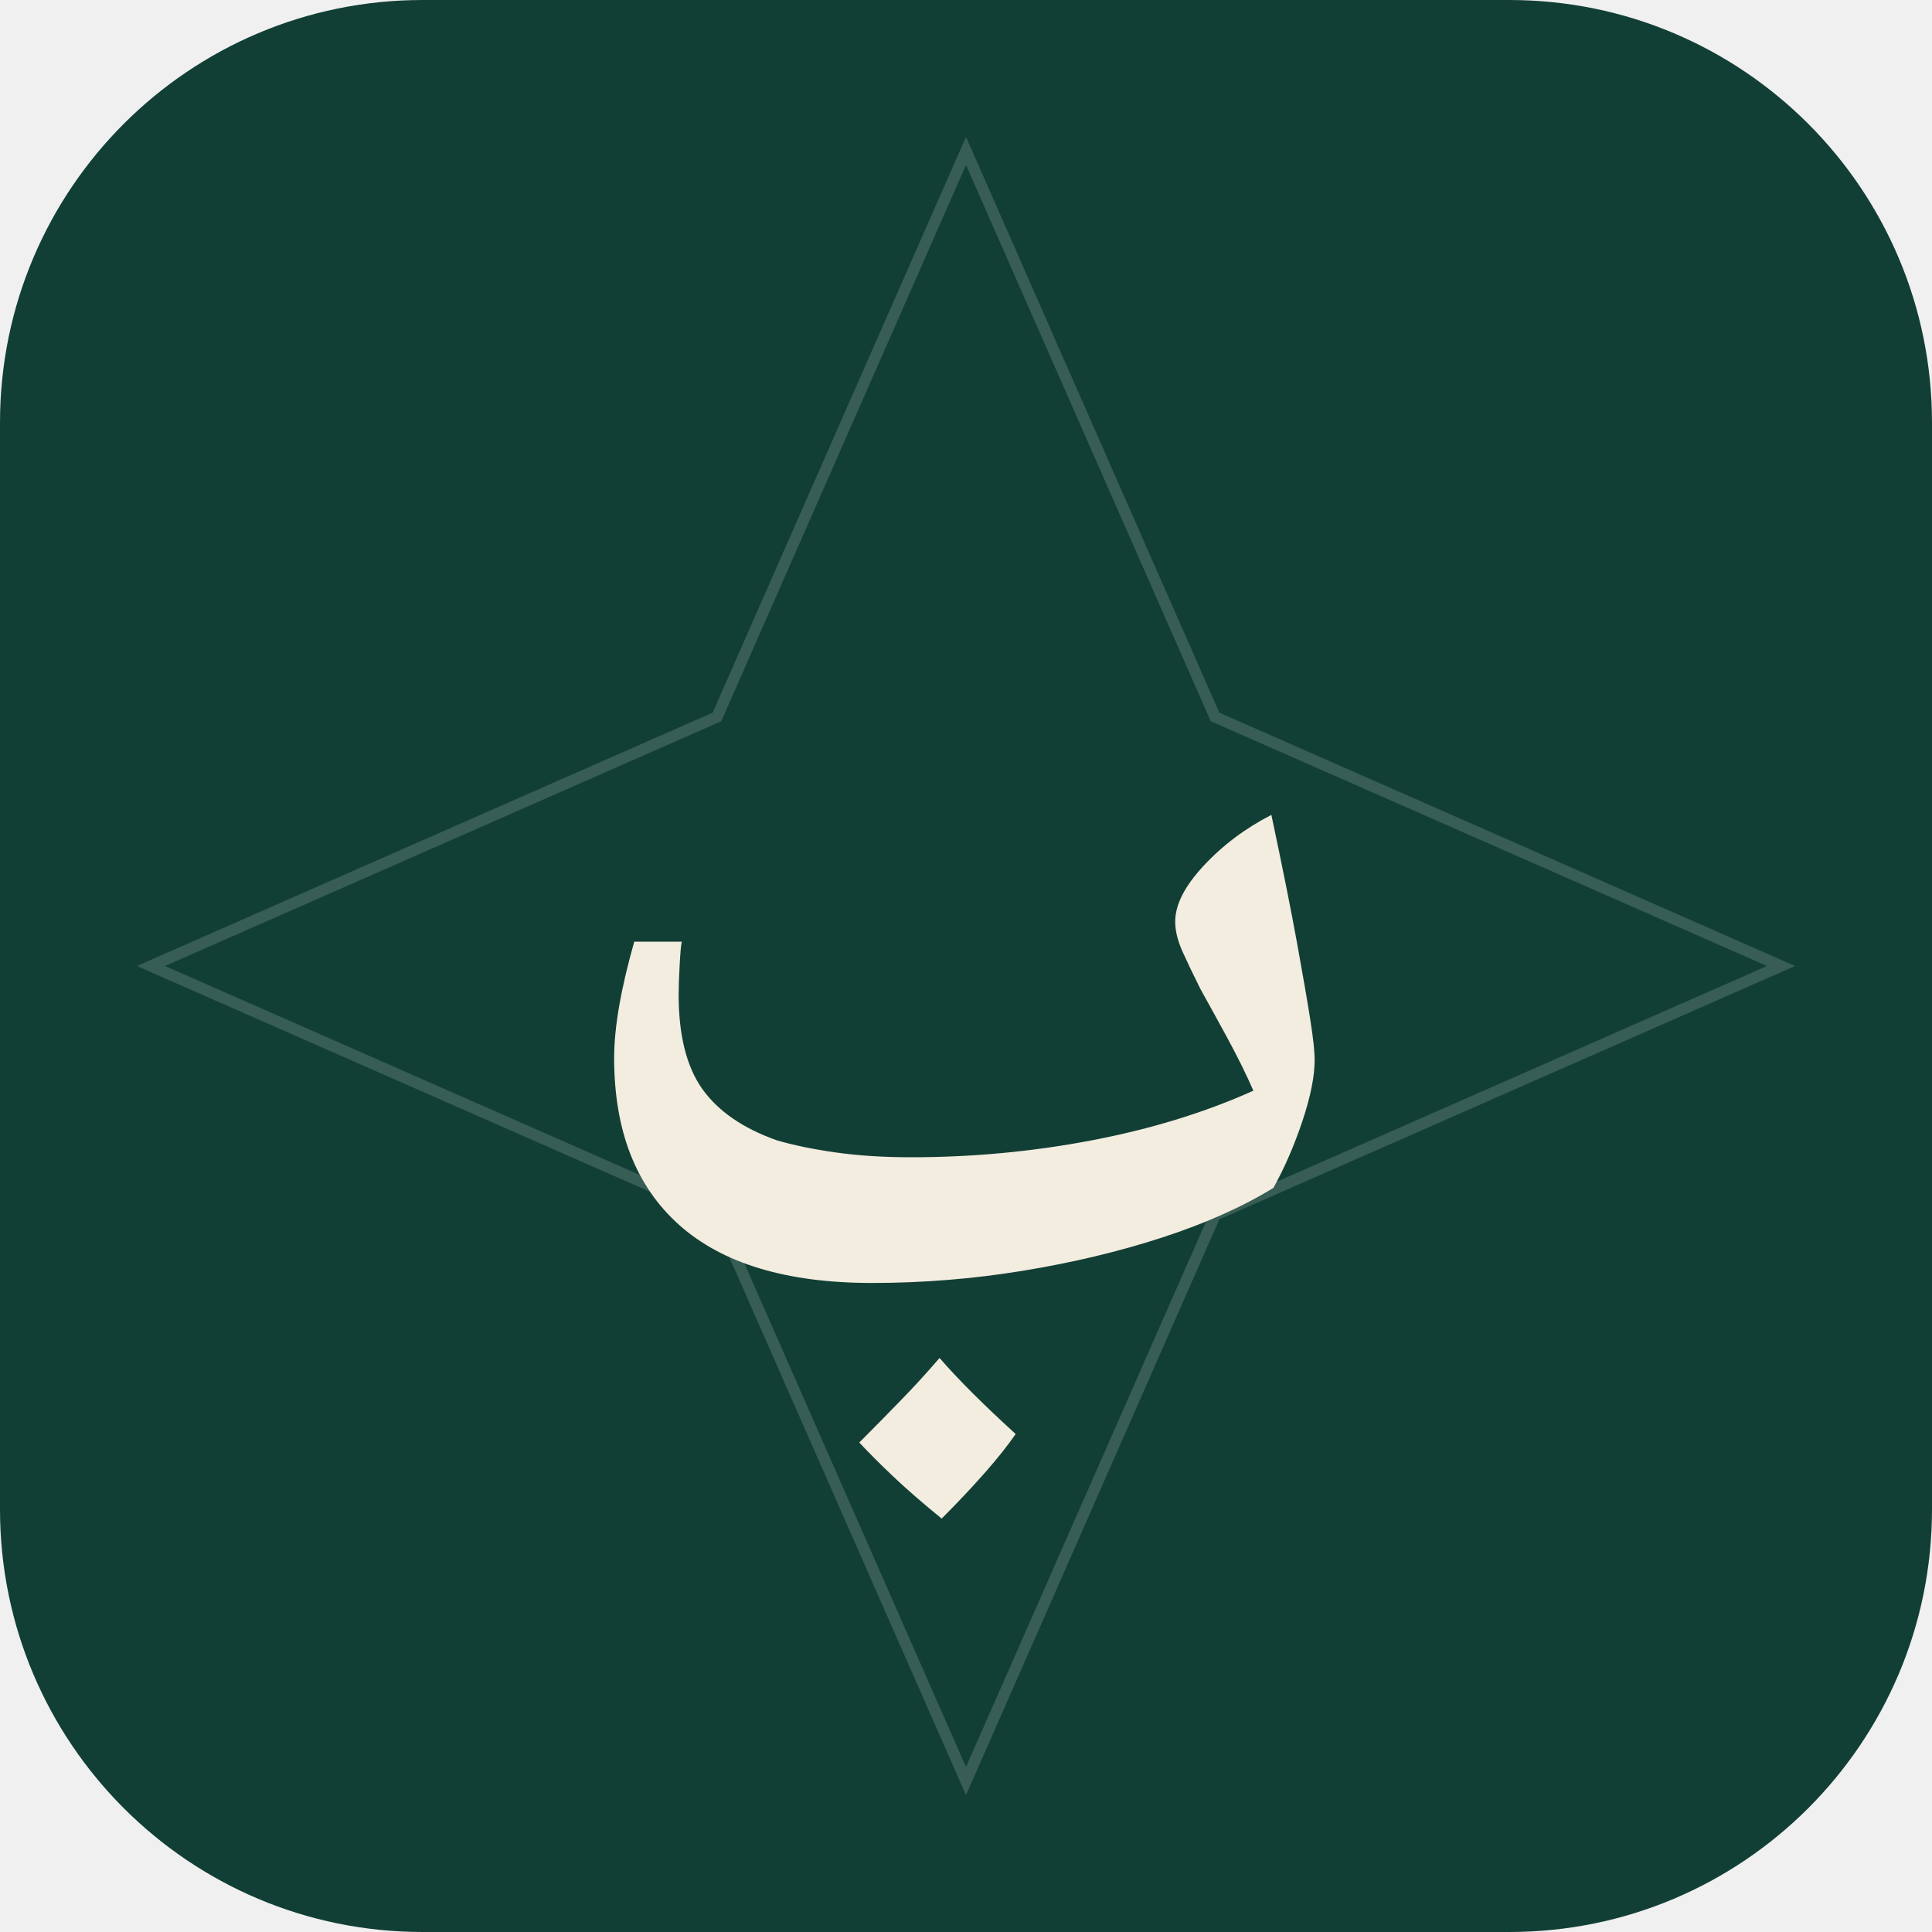
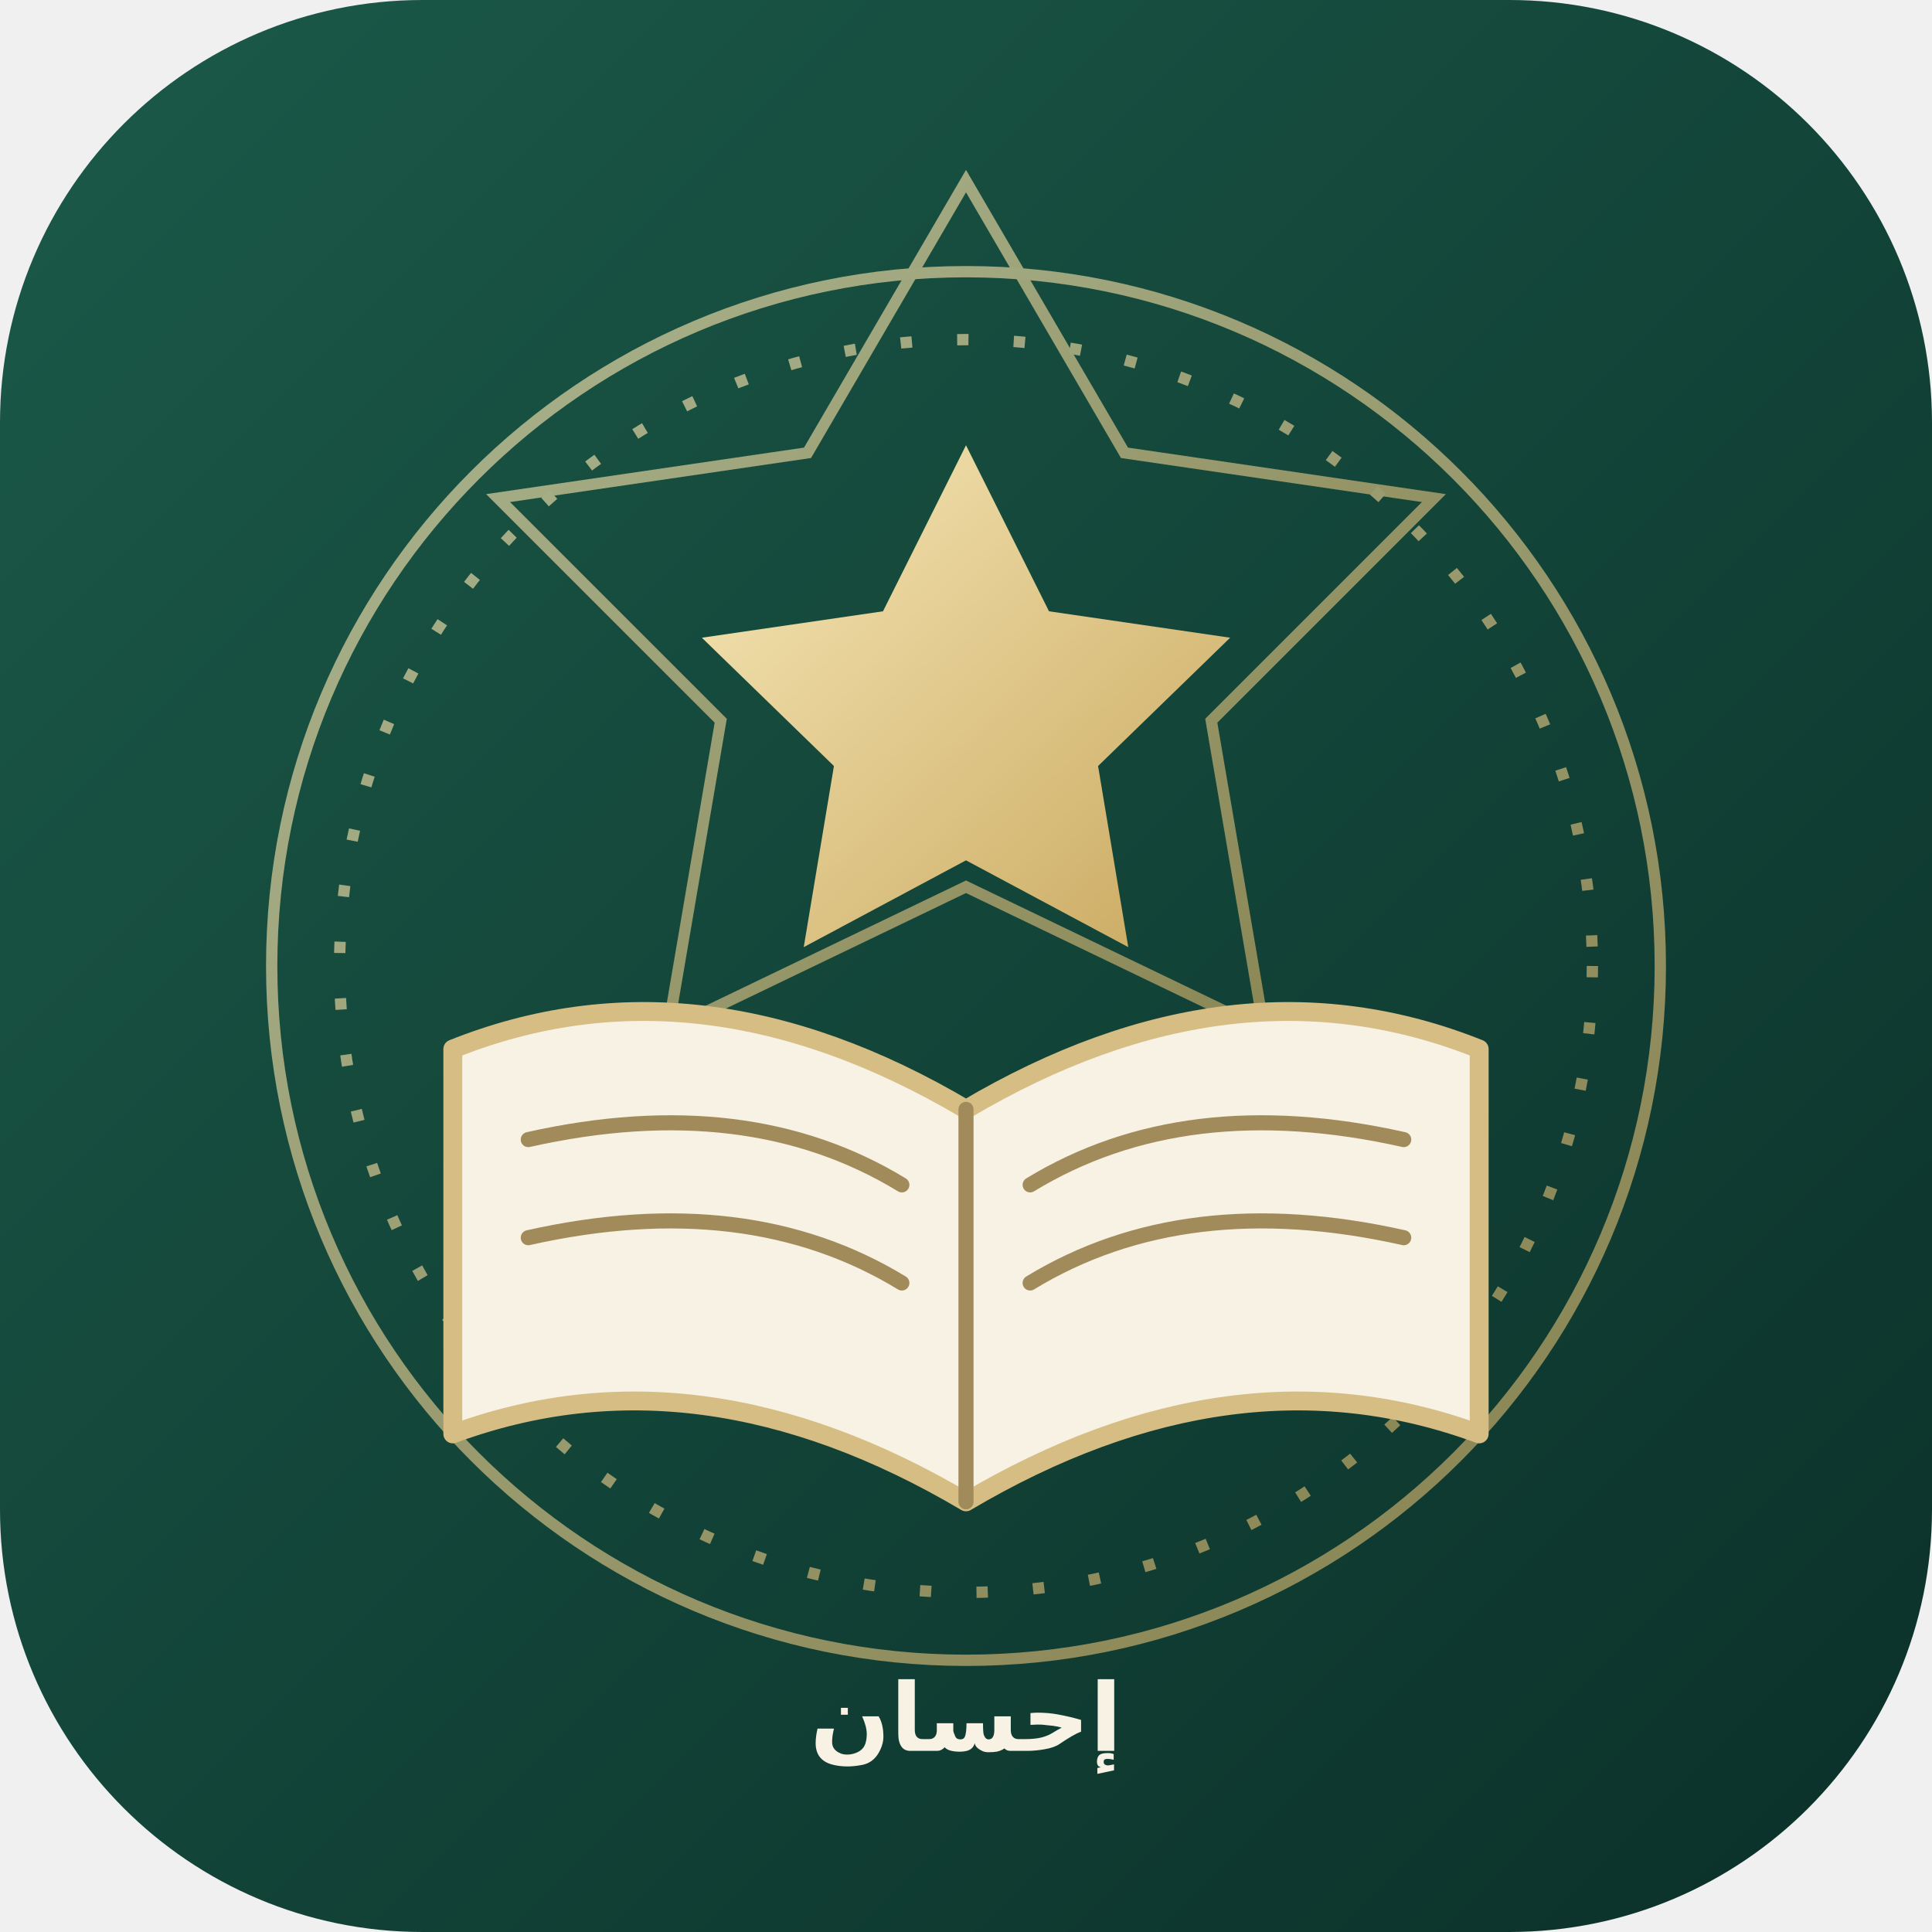
<svg xmlns="http://www.w3.org/2000/svg" viewBox="0 0 512 512">
-   <rect width="512" height="512" rx="112" fill="#123f35" />
-   <g fill="none" stroke="#fff" stroke-opacity=".16" stroke-width="3">
-     <path d="M256 40l66 150 150 66-150 66-66 150-66-150L40 256l150-66z" />
+   <defs>
+     <linearGradient id="bg" x1="0" y1="0" x2="1" y2="1">
+       <stop stop-color="#1b5a49" />
+       <stop offset="1" stop-color="#0b3029" />
+     </linearGradient>
+     <linearGradient id="gold" x1="0" y1="0" x2="1" y2="1">
+       <stop stop-color="#f7e8b8" />
+       <stop offset="1" stop-color="#c9a85f" />
+     </linearGradient>
+   </defs>
+   <rect width="512" height="512" rx="112" fill="url(#bg)" />
+   <g fill="none" stroke="url(#gold)" stroke-width="3" opacity=".65">
+     <path d="M256 48l42 72 82 12-59 59 14 82-79-38-79 38 14-82-59-59 82-12z" />
+     <circle cx="256" cy="256" r="184" />
+     <circle cx="256" cy="256" r="166" stroke-dasharray="3 12" />
  </g>
-   <text x="256" y="340" font-family="Noto Naskh Arabic,Amiri,Tahoma,serif" font-size="280" font-weight="700" text-anchor="middle" fill="#f3eddf">ب</text>
+   <path d="M120 278q65-26 136 16 71-42 136-16v102q-65-24-136 18-71-42-136-18z" fill="#f8f2e4" stroke="#d5bd83" stroke-width="5" stroke-linejoin="round" />
+   <path d="M256 294v104M140 302q58-13 99 12M140 328q58-13 99 12M372 302q-58-13-99 12M372 328q-58-13-99 12" fill="none" stroke="#a28b5b" stroke-width="4" stroke-linecap="round" />
+   <path d="M256 118l22 44 48 7-35 34 8 48-43-23-43 23 8-48-35-34 48-7z" fill="url(#gold)" />
+   <text x="256" y="464" text-anchor="middle" font-family="Tahoma, sans-serif" font-size="25" font-weight="700" fill="#f8f2e4">إحسان</text>
</svg>
